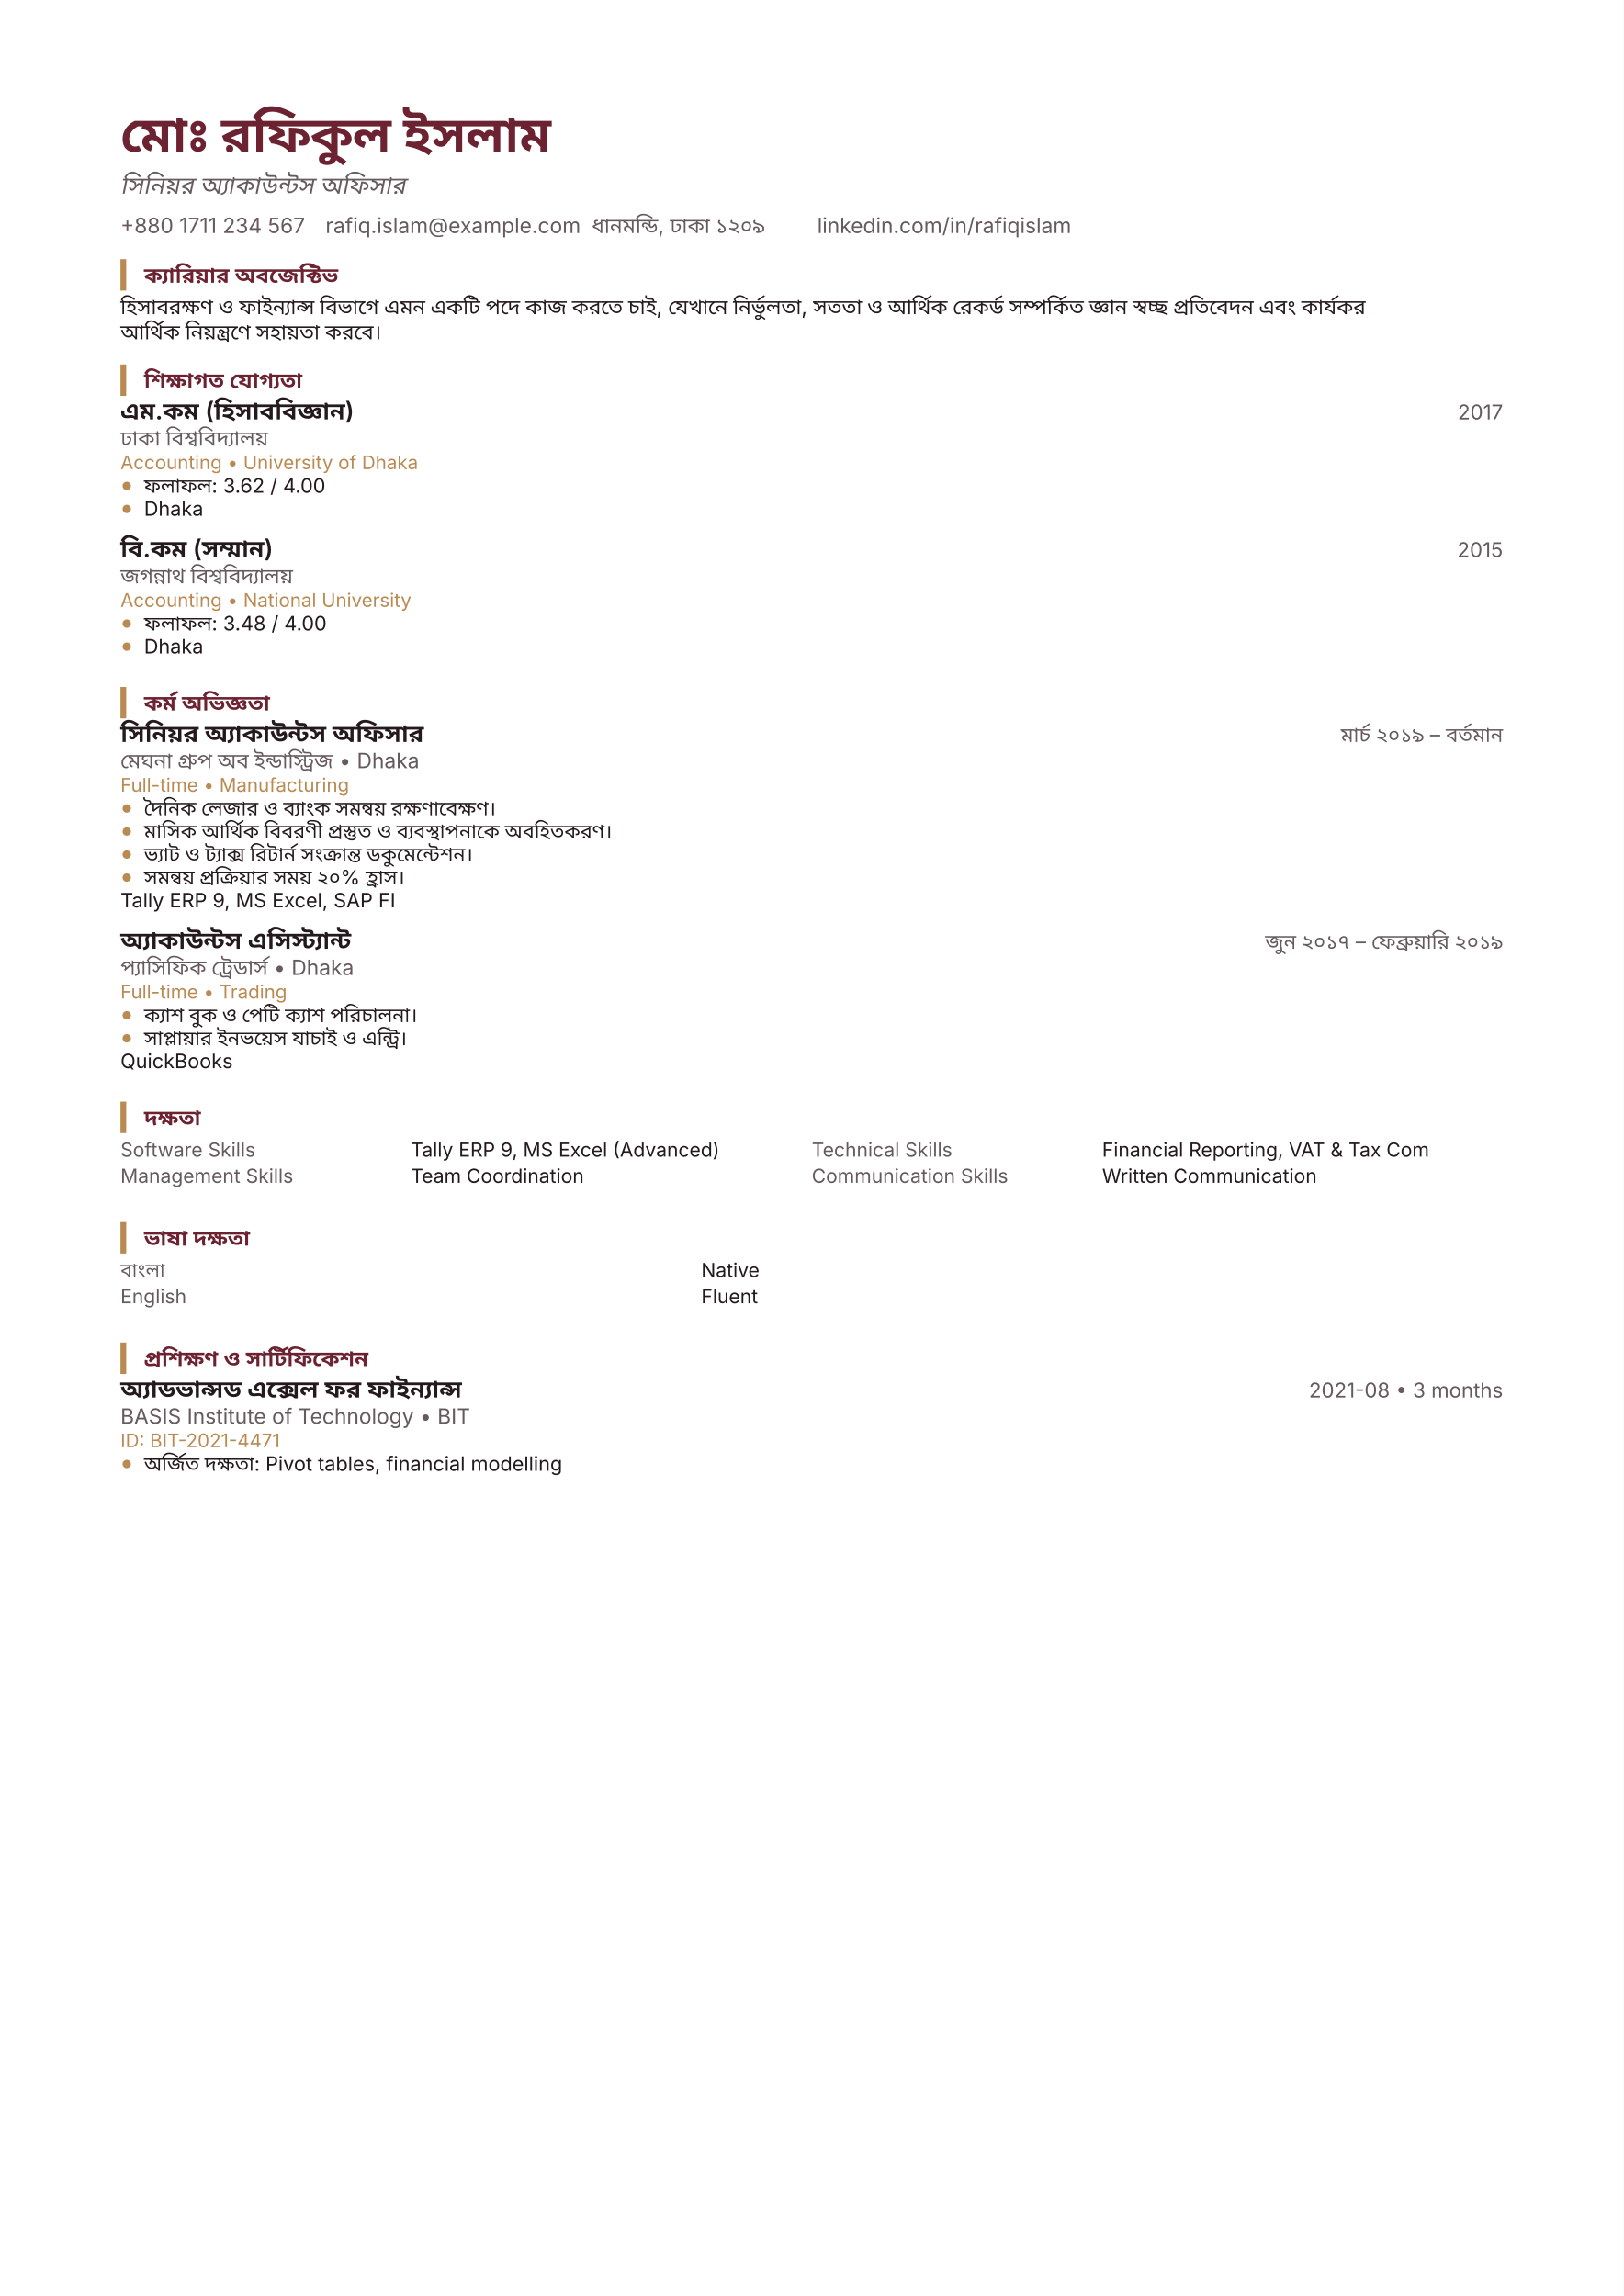
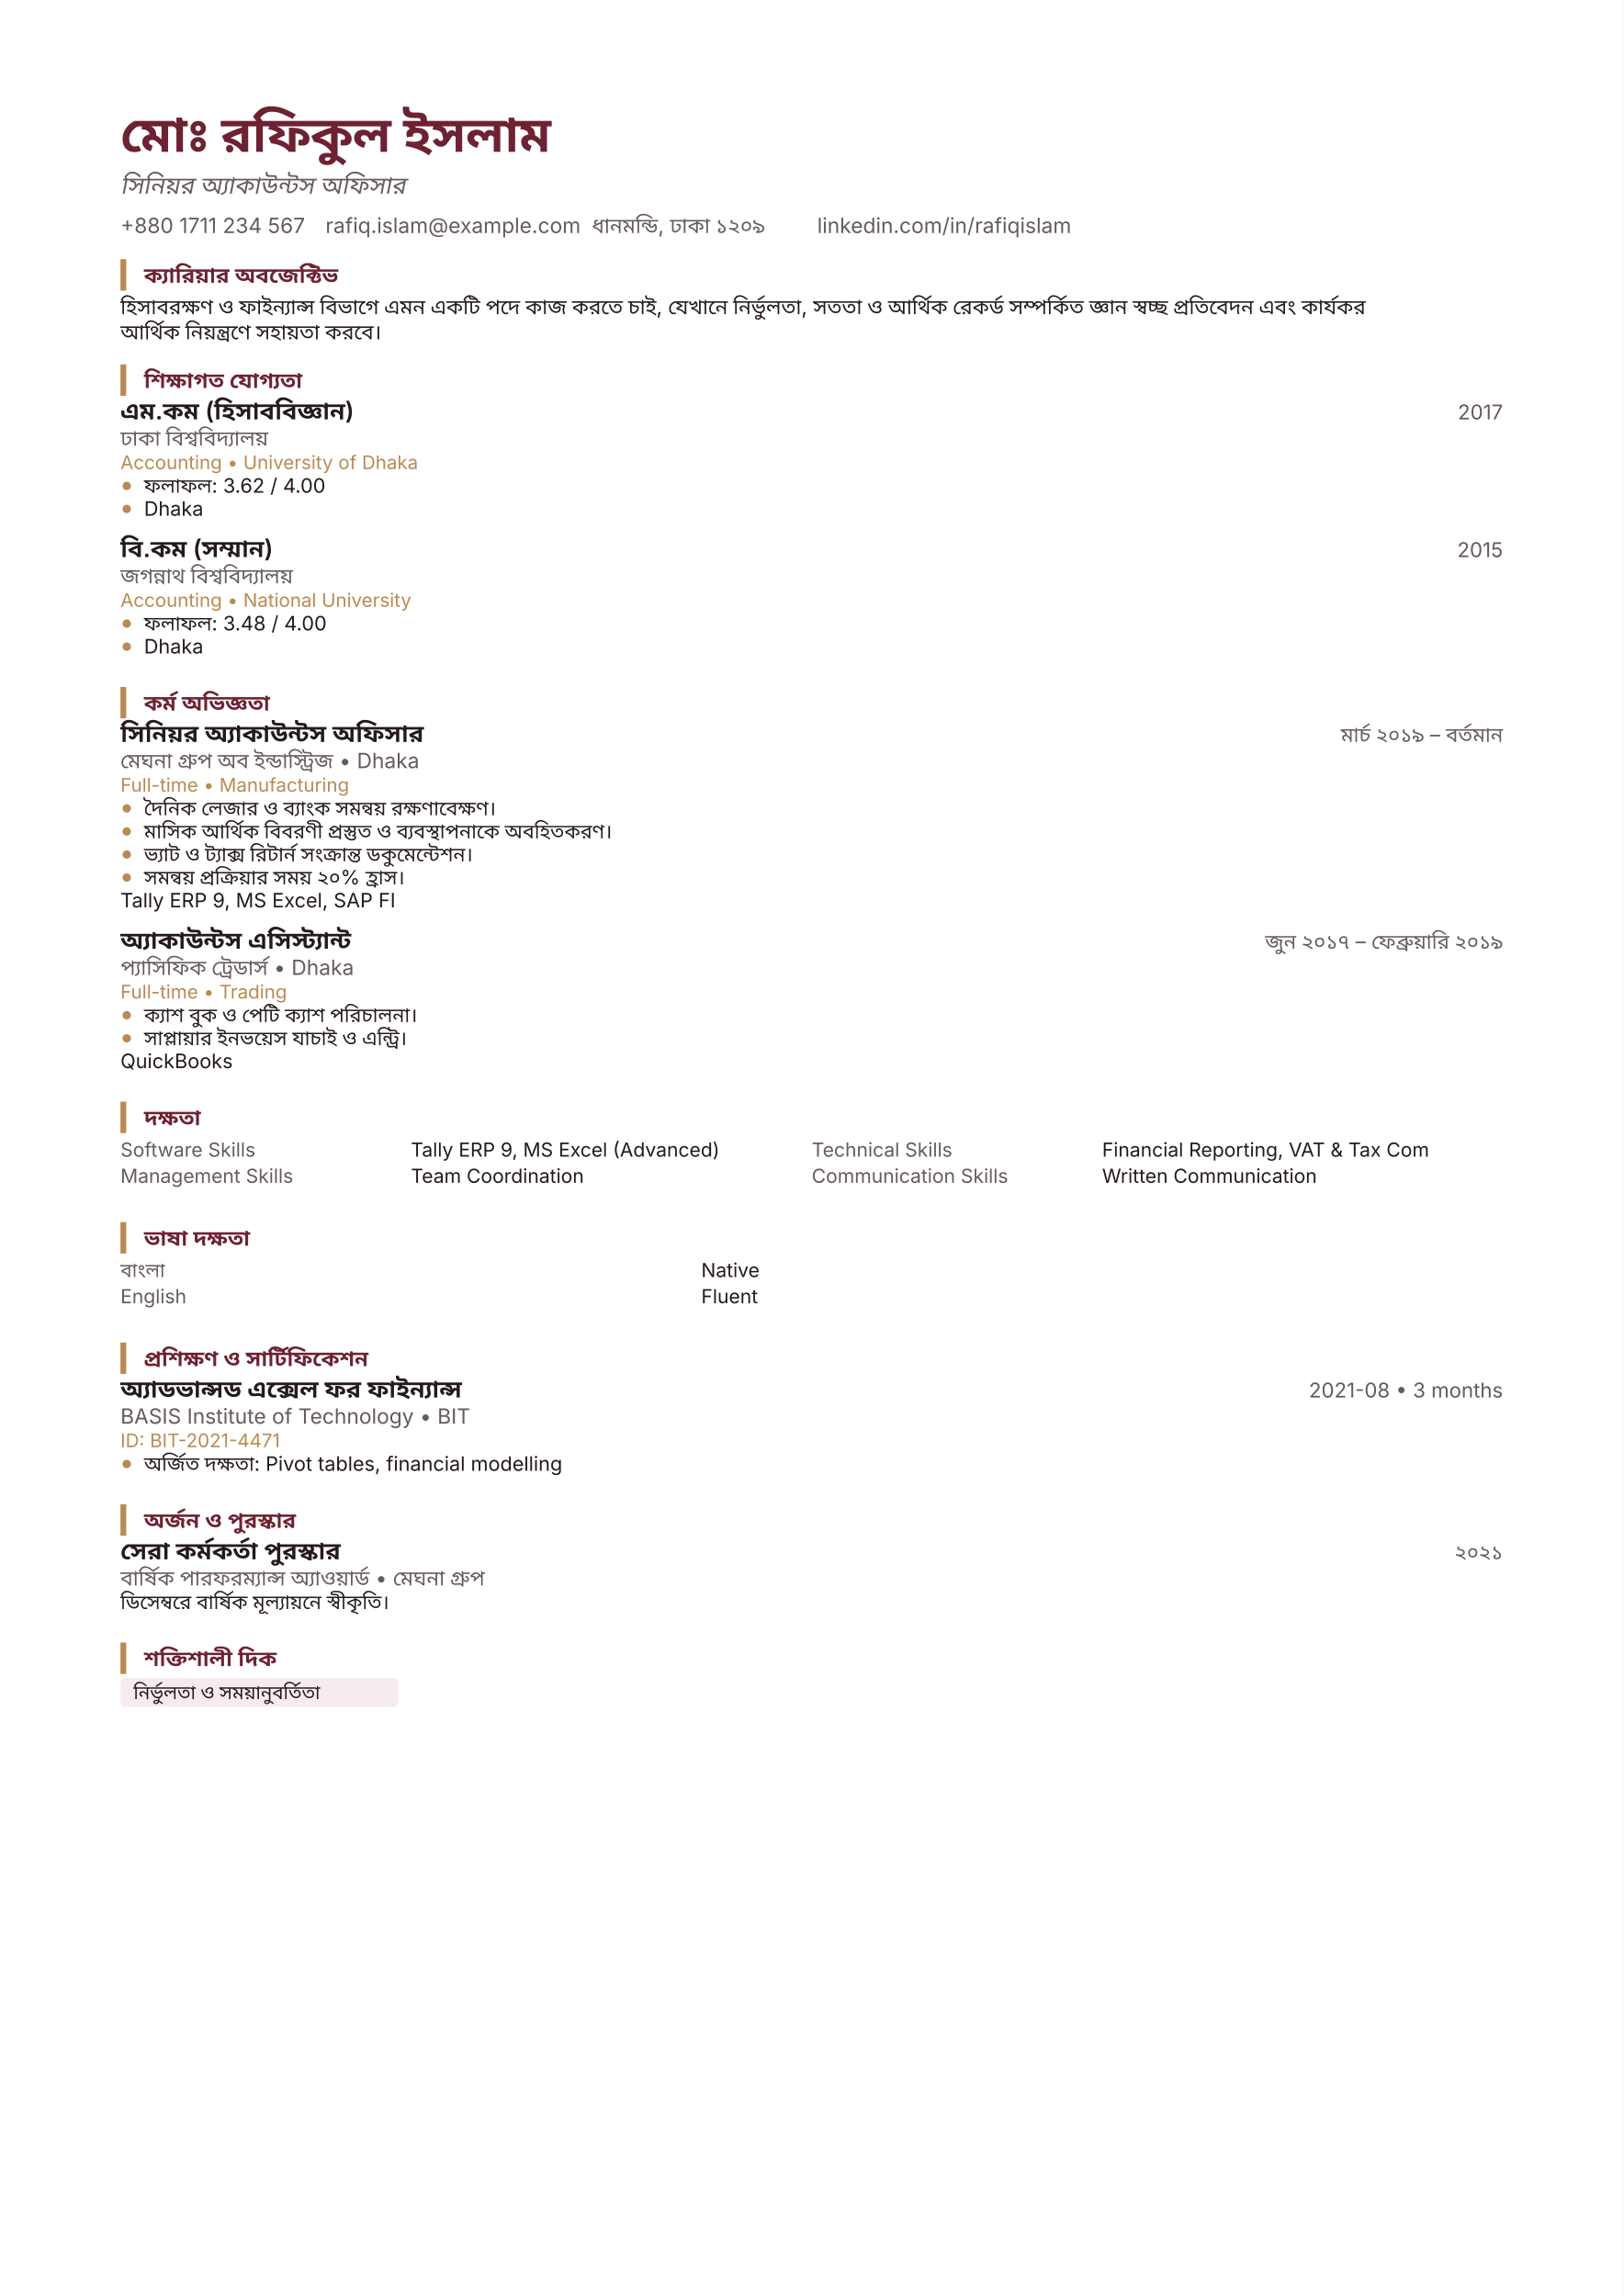
<svg xmlns="http://www.w3.org/2000/svg" width="620" height="877" viewBox="0 0 620 877" role="img" aria-label="CV template preview: Elegant Formal">
  <rect width="620" height="877" fill="#ffffff" />
  <rect x="0.0" y="0.0" width="620.0" height="877.0" fill="#ffffff" />
  <text x="46.0" y="58.0" font-family="Inter, Noto Sans Bengali, sans-serif" font-size="19" font-weight="700" fill="#6d2231" letter-spacing="-0.2">মোঃ রফিকুল ইসলাম</text>
  <text x="46.0" y="74.0" font-family="Inter, Noto Sans Bengali, sans-serif" font-size="9.2" font-weight="400" fill="#665a5e" font-style="italic">সিনিয়র অ্যাকাউন্টস অফিসার</text>
  <text x="46.0" y="89.0" font-family="Inter, Noto Sans Bengali, sans-serif" font-size="8" font-weight="400" fill="#665a5e">+880 1711 234 567</text>
  <text x="124.3" y="89.0" font-family="Inter, Noto Sans Bengali, sans-serif" font-size="8" font-weight="400" fill="#665a5e">rafiq.islam@example.com</text>
  <text x="226.0" y="89.0" font-family="Inter, Noto Sans Bengali, sans-serif" font-size="8" font-weight="400" fill="#665a5e">ধানমন্ডি, ঢাকা ১২০৯</text>
  <text x="312.1" y="89.0" font-family="Inter, Noto Sans Bengali, sans-serif" font-size="8" font-weight="400" fill="#665a5e">linkedin.com/in/rafiqislam</text>
  <rect x="46.0" y="99.0" width="2.2" height="12.0" fill="#b98a52" />
  <text x="55.0" y="108.0" font-family="Inter, Noto Sans Bengali, sans-serif" font-size="8.2" font-weight="700" fill="#6d2231">ক্যারিয়ার অবজেক্টিভ</text>
  <text x="46.0" y="120.0" font-family="Inter, Noto Sans Bengali, sans-serif" font-size="7.9" font-weight="400" fill="#241a1d">হিসাবরক্ষণ ও ফাইন্যান্স বিভাগে এমন একটি পদে কাজ করতে চাই, যেখানে নির্ভুলতা, সততা ও আর্থিক রেকর্ড সম্পর্কিত জ্ঞান স্বচ্ছ প্রতিবেদন এবং কার্যকর</text>
  <text x="46.0" y="129.6" font-family="Inter, Noto Sans Bengali, sans-serif" font-size="7.9" font-weight="400" fill="#241a1d">আর্থিক নিয়ন্ত্রণে সহায়তা করবে।</text>
  <rect x="46.0" y="139.2" width="2.2" height="12.0" fill="#b98a52" />
  <text x="55.0" y="148.2" font-family="Inter, Noto Sans Bengali, sans-serif" font-size="8.2" font-weight="700" fill="#6d2231">শিক্ষাগত যোগ্যতা</text>
  <text x="46.0" y="160.2" font-family="Inter, Noto Sans Bengali, sans-serif" font-size="9.2" font-weight="600" fill="#241a1d">এম.কম (হিসাববিজ্ঞান)</text>
  <text x="574.0" y="160.2" font-family="Inter, Noto Sans Bengali, sans-serif" font-size="7.8" font-weight="400" fill="#665a5e" text-anchor="end">2017</text>
  <text x="46.0" y="170.2" font-family="Inter, Noto Sans Bengali, sans-serif" font-size="8" font-weight="400" fill="#665a5e">ঢাকা বিশ্ববিদ্যালয়</text>
  <text x="46.0" y="179.2" font-family="Inter, Noto Sans Bengali, sans-serif" font-size="7.2" font-weight="400" fill="#b98a52">Accounting • University of Dhaka</text>
  <circle cx="48.4" cy="185.6" r="1.6" fill="#b98a52" />
  <text x="55.0" y="188.2" font-family="Inter, Noto Sans Bengali, sans-serif" font-size="7.6" font-weight="400" fill="#241a1d">ফলাফল: 3.62 / 4.00</text>
  <circle cx="48.4" cy="194.4" r="1.6" fill="#b98a52" />
  <text x="55.0" y="197.0" font-family="Inter, Noto Sans Bengali, sans-serif" font-size="7.6" font-weight="400" fill="#241a1d">Dhaka</text>
  <text x="46.0" y="212.8" font-family="Inter, Noto Sans Bengali, sans-serif" font-size="9.2" font-weight="600" fill="#241a1d">বি.কম (সম্মান)</text>
  <text x="574.0" y="212.8" font-family="Inter, Noto Sans Bengali, sans-serif" font-size="7.8" font-weight="400" fill="#665a5e" text-anchor="end">2015</text>
  <text x="46.0" y="222.8" font-family="Inter, Noto Sans Bengali, sans-serif" font-size="8" font-weight="400" fill="#665a5e">জগন্নাথ বিশ্ববিদ্যালয়</text>
  <text x="46.0" y="231.8" font-family="Inter, Noto Sans Bengali, sans-serif" font-size="7.2" font-weight="400" fill="#b98a52">Accounting • National University</text>
  <circle cx="48.4" cy="238.2" r="1.6" fill="#b98a52" />
  <text x="55.0" y="240.8" font-family="Inter, Noto Sans Bengali, sans-serif" font-size="7.6" font-weight="400" fill="#241a1d">ফলাফল: 3.48 / 4.00</text>
  <circle cx="48.4" cy="247.0" r="1.6" fill="#b98a52" />
  <text x="55.0" y="249.6" font-family="Inter, Noto Sans Bengali, sans-serif" font-size="7.6" font-weight="400" fill="#241a1d">Dhaka</text>
  <rect x="46.0" y="262.4" width="2.2" height="12.0" fill="#b98a52" />
  <text x="55.0" y="271.4" font-family="Inter, Noto Sans Bengali, sans-serif" font-size="8.2" font-weight="700" fill="#6d2231">কর্ম অভিজ্ঞতা</text>
  <text x="46.0" y="283.4" font-family="Inter, Noto Sans Bengali, sans-serif" font-size="9.2" font-weight="600" fill="#241a1d">সিনিয়র অ্যাকাউন্টস অফিসার</text>
  <text x="574.0" y="283.4" font-family="Inter, Noto Sans Bengali, sans-serif" font-size="7.8" font-weight="400" fill="#665a5e" text-anchor="end">মার্চ ২০১৯ – বর্তমান</text>
  <text x="46.0" y="293.4" font-family="Inter, Noto Sans Bengali, sans-serif" font-size="8" font-weight="400" fill="#665a5e">মেঘনা গ্রুপ অব ইন্ডাস্ট্রিজ • Dhaka</text>
  <text x="46.0" y="302.4" font-family="Inter, Noto Sans Bengali, sans-serif" font-size="7.2" font-weight="400" fill="#b98a52">Full-time • Manufacturing</text>
  <circle cx="48.4" cy="308.8" r="1.6" fill="#b98a52" />
  <text x="55.0" y="311.4" font-family="Inter, Noto Sans Bengali, sans-serif" font-size="7.6" font-weight="400" fill="#241a1d">দৈনিক লেজার ও ব্যাংক সমন্বয় রক্ষণাবেক্ষণ।</text>
  <circle cx="48.4" cy="317.6" r="1.6" fill="#b98a52" />
  <text x="55.0" y="320.2" font-family="Inter, Noto Sans Bengali, sans-serif" font-size="7.6" font-weight="400" fill="#241a1d">মাসিক আর্থিক বিবরণী প্রস্তুত ও ব্যবস্থাপনাকে অবহিতকরণ।</text>
  <circle cx="48.4" cy="326.4" r="1.6" fill="#b98a52" />
  <text x="55.0" y="329.0" font-family="Inter, Noto Sans Bengali, sans-serif" font-size="7.6" font-weight="400" fill="#241a1d">ভ্যাট ও ট্যাক্স রিটার্ন সংক্রান্ত ডকুমেন্টেশন।</text>
  <circle cx="48.4" cy="335.2" r="1.6" fill="#b98a52" />
  <text x="55.0" y="337.8" font-family="Inter, Noto Sans Bengali, sans-serif" font-size="7.6" font-weight="400" fill="#241a1d">সমন্বয় প্রক্রিয়ার সময় ২০% হ্রাস।</text>
  <text x="46.0" y="346.6" font-family="Inter, Noto Sans Bengali, sans-serif" font-size="7.6" font-weight="400" fill="#241a1d">Tally ERP 9, MS Excel, SAP FI</text>
  <text x="46.0" y="362.4" font-family="Inter, Noto Sans Bengali, sans-serif" font-size="9.2" font-weight="600" fill="#241a1d">অ্যাকাউন্টস এসিস্ট্যান্ট</text>
  <text x="574.0" y="362.4" font-family="Inter, Noto Sans Bengali, sans-serif" font-size="7.8" font-weight="400" fill="#665a5e" text-anchor="end">জুন ২০১৭ – ফেব্রুয়ারি ২০১৯</text>
  <text x="46.0" y="372.4" font-family="Inter, Noto Sans Bengali, sans-serif" font-size="8" font-weight="400" fill="#665a5e">প্যাসিফিক ট্রেডার্স • Dhaka</text>
  <text x="46.0" y="381.4" font-family="Inter, Noto Sans Bengali, sans-serif" font-size="7.2" font-weight="400" fill="#b98a52">Full-time • Trading</text>
  <circle cx="48.4" cy="387.8" r="1.6" fill="#b98a52" />
  <text x="55.0" y="390.4" font-family="Inter, Noto Sans Bengali, sans-serif" font-size="7.6" font-weight="400" fill="#241a1d">ক্যাশ বুক ও পেটি ক্যাশ পরিচালনা।</text>
  <circle cx="48.4" cy="396.6" r="1.6" fill="#b98a52" />
  <text x="55.0" y="399.2" font-family="Inter, Noto Sans Bengali, sans-serif" font-size="7.6" font-weight="400" fill="#241a1d">সাপ্লায়ার ইনভয়েস যাচাই ও এন্ট্রি।</text>
  <text x="46.0" y="408.0" font-family="Inter, Noto Sans Bengali, sans-serif" font-size="7.6" font-weight="400" fill="#241a1d">QuickBooks</text>
  <rect x="46.0" y="420.8" width="2.2" height="12.0" fill="#b98a52" />
  <text x="55.0" y="429.8" font-family="Inter, Noto Sans Bengali, sans-serif" font-size="8.2" font-weight="700" fill="#6d2231">দক্ষতা</text>
  <text x="46.0" y="441.8" font-family="Inter, Noto Sans Bengali, sans-serif" font-size="7.4" font-weight="400" fill="#665a5e">Software Skills</text>
  <text x="156.9" y="441.8" font-family="Inter, Noto Sans Bengali, sans-serif" font-size="7.4" font-weight="400" fill="#241a1d">Tally ERP 9, MS Excel (Advanced)</text>
  <text x="310.0" y="441.8" font-family="Inter, Noto Sans Bengali, sans-serif" font-size="7.4" font-weight="400" fill="#665a5e">Technical Skills</text>
  <text x="420.9" y="441.8" font-family="Inter, Noto Sans Bengali, sans-serif" font-size="7.4" font-weight="400" fill="#241a1d">Financial Reporting, VAT &amp; Tax Com</text>
  <text x="46.0" y="451.8" font-family="Inter, Noto Sans Bengali, sans-serif" font-size="7.4" font-weight="400" fill="#665a5e">Management Skills</text>
  <text x="156.9" y="451.8" font-family="Inter, Noto Sans Bengali, sans-serif" font-size="7.4" font-weight="400" fill="#241a1d">Team Coordination</text>
  <text x="310.0" y="451.8" font-family="Inter, Noto Sans Bengali, sans-serif" font-size="7.4" font-weight="400" fill="#665a5e">Communication Skills</text>
  <text x="420.9" y="451.8" font-family="Inter, Noto Sans Bengali, sans-serif" font-size="7.4" font-weight="400" fill="#241a1d">Written Communication</text>
  <rect x="46.0" y="466.8" width="2.2" height="12.0" fill="#b98a52" />
  <text x="55.0" y="475.8" font-family="Inter, Noto Sans Bengali, sans-serif" font-size="8.2" font-weight="700" fill="#6d2231">ভাষা দক্ষতা</text>
  <text x="46.0" y="487.8" font-family="Inter, Noto Sans Bengali, sans-serif" font-size="7.4" font-weight="400" fill="#665a5e">বাংলা</text>
  <text x="267.8" y="487.8" font-family="Inter, Noto Sans Bengali, sans-serif" font-size="7.4" font-weight="400" fill="#241a1d">Native</text>
  <text x="46.0" y="497.8" font-family="Inter, Noto Sans Bengali, sans-serif" font-size="7.4" font-weight="400" fill="#665a5e">English</text>
  <text x="267.8" y="497.8" font-family="Inter, Noto Sans Bengali, sans-serif" font-size="7.4" font-weight="400" fill="#241a1d">Fluent</text>
  <rect x="46.0" y="512.8" width="2.2" height="12.0" fill="#b98a52" />
  <text x="55.0" y="521.8" font-family="Inter, Noto Sans Bengali, sans-serif" font-size="8.2" font-weight="700" fill="#6d2231">প্রশিক্ষণ ও সার্টিফিকেশন</text>
  <text x="46.0" y="533.8" font-family="Inter, Noto Sans Bengali, sans-serif" font-size="9.2" font-weight="600" fill="#241a1d">অ্যাডভান্সড এক্সেল ফর ফাইন্যান্স</text>
  <text x="574.0" y="533.8" font-family="Inter, Noto Sans Bengali, sans-serif" font-size="7.8" font-weight="400" fill="#665a5e" text-anchor="end">2021-08 • 3 months</text>
  <text x="46.0" y="543.8" font-family="Inter, Noto Sans Bengali, sans-serif" font-size="8" font-weight="400" fill="#665a5e">BASIS Institute of Technology • BIT</text>
  <text x="46.0" y="552.8" font-family="Inter, Noto Sans Bengali, sans-serif" font-size="7.2" font-weight="400" fill="#b98a52">ID: BIT-2021-4471</text>
  <circle cx="48.4" cy="559.2" r="1.6" fill="#b98a52" />
  <text x="55.0" y="561.8" font-family="Inter, Noto Sans Bengali, sans-serif" font-size="7.6" font-weight="400" fill="#241a1d">অর্জিত দক্ষতা: Pivot tables, financial modelling</text>
+   <rect x="46.0" y="574.6" width="2.2" height="12.0" fill="#b98a52" />
+   <text x="55.0" y="583.6" font-family="Inter, Noto Sans Bengali, sans-serif" font-size="8.2" font-weight="700" fill="#6d2231">অর্জন ও পুরস্কার</text>
+   <text x="46.0" y="595.6" font-family="Inter, Noto Sans Bengali, sans-serif" font-size="9.2" font-weight="600" fill="#241a1d">সেরা কর্মকর্তা পুরস্কার</text>
+   <text x="574.0" y="595.6" font-family="Inter, Noto Sans Bengali, sans-serif" font-size="7.8" font-weight="400" fill="#665a5e" text-anchor="end">২০২১</text>
+   <text x="46.0" y="605.6" font-family="Inter, Noto Sans Bengali, sans-serif" font-size="8" font-weight="400" fill="#665a5e">বার্ষিক পারফরম্যান্স অ্যাওয়ার্ড • মেঘনা গ্রুপ</text>
+   <text x="46.0" y="614.6" font-family="Inter, Noto Sans Bengali, sans-serif" font-size="7.6" font-weight="400" fill="#241a1d">ডিসেম্বরে বার্ষিক মূল্যায়নে স্বীকৃতি।</text>
+   <rect x="46.0" y="627.4" width="2.2" height="12.0" fill="#b98a52" />
+   <text x="55.0" y="636.4" font-family="Inter, Noto Sans Bengali, sans-serif" font-size="8.2" font-weight="700" fill="#6d2231">শক্তিশালী দিক</text>
+   <rect x="46.0" y="641.0" width="106.2" height="11.0" fill="#f6ebed" rx="2" />
+   <text x="51.0" y="649.0" font-family="Inter, Noto Sans Bengali, sans-serif" font-size="7.2" font-weight="400" fill="#241a1d">নির্ভুলতা ও সময়ানুবর্তিতা</text>
</svg>
